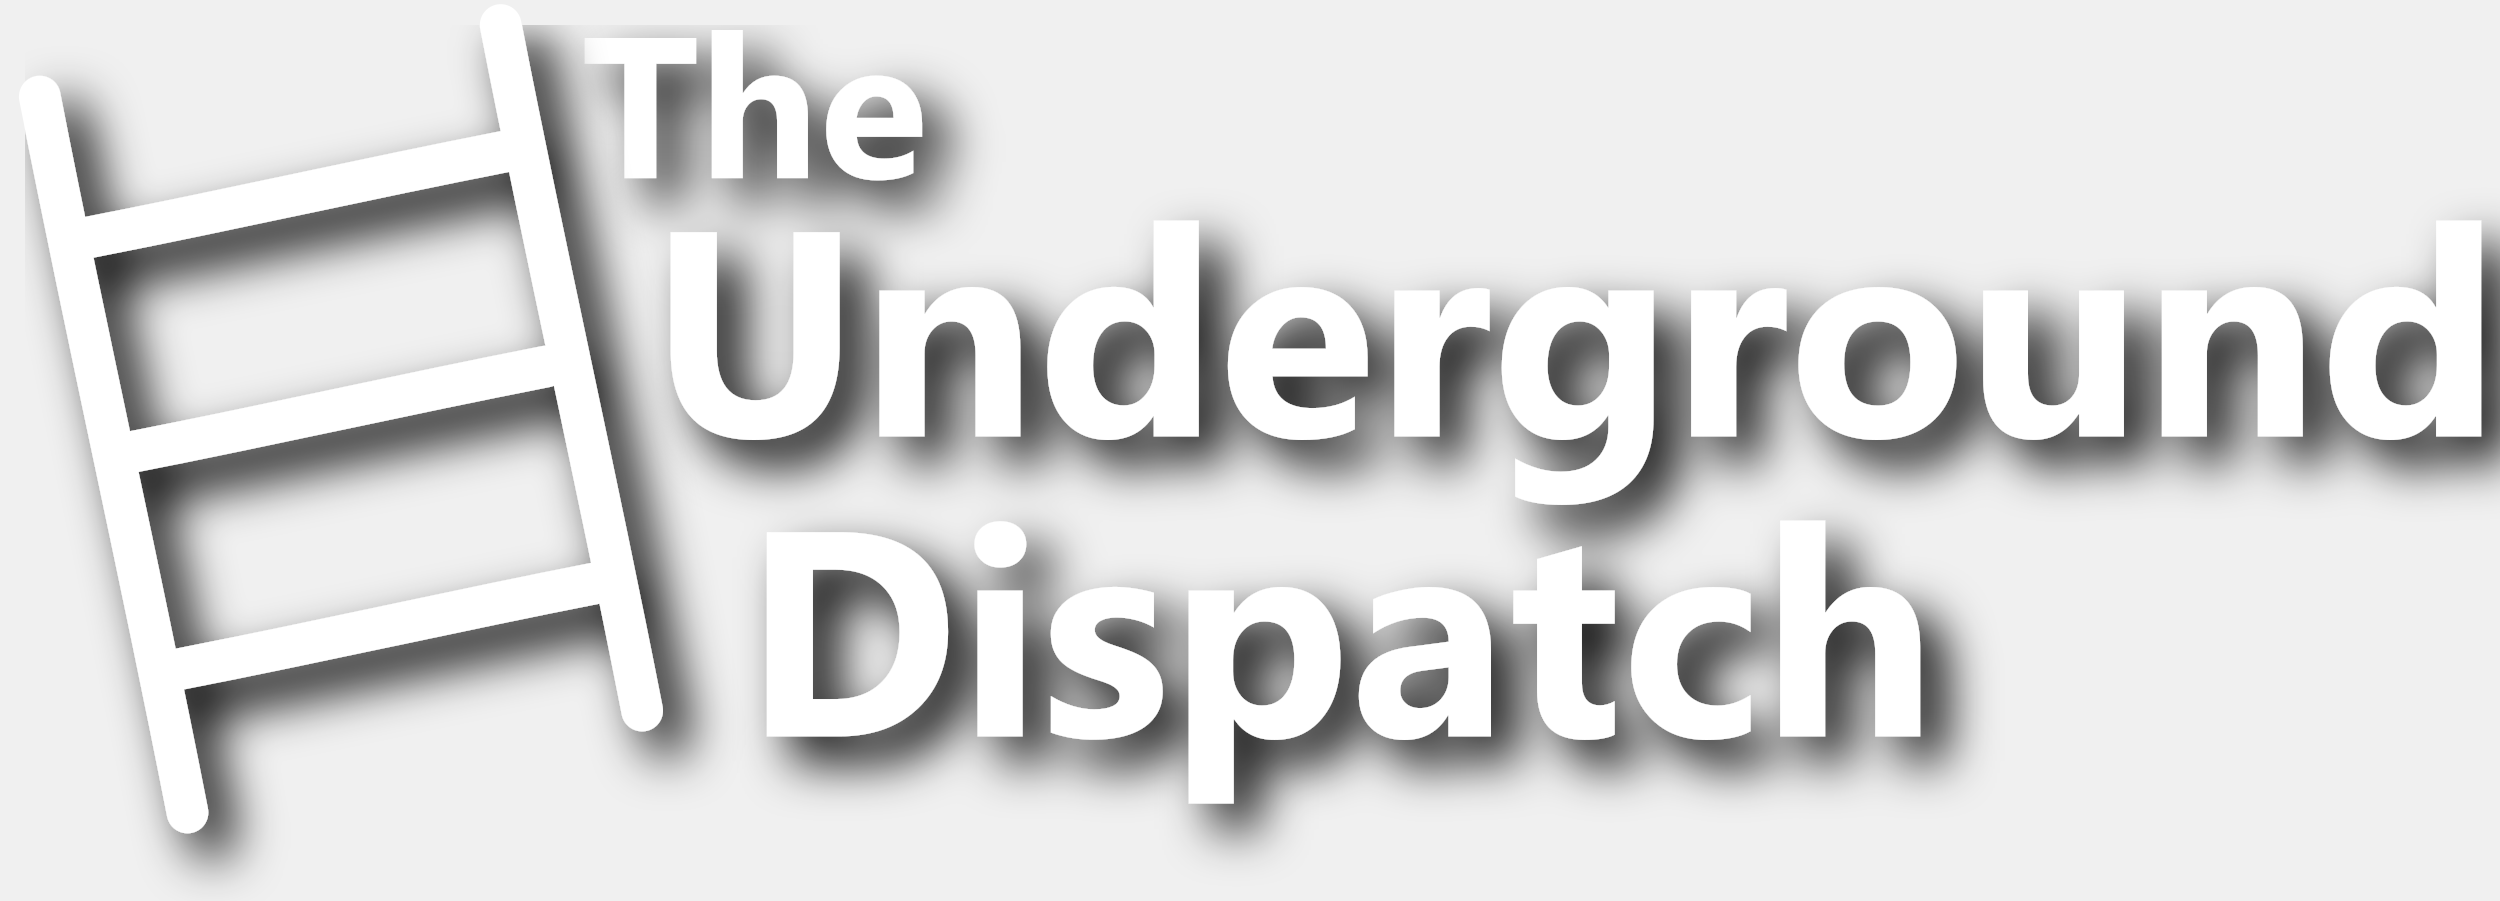
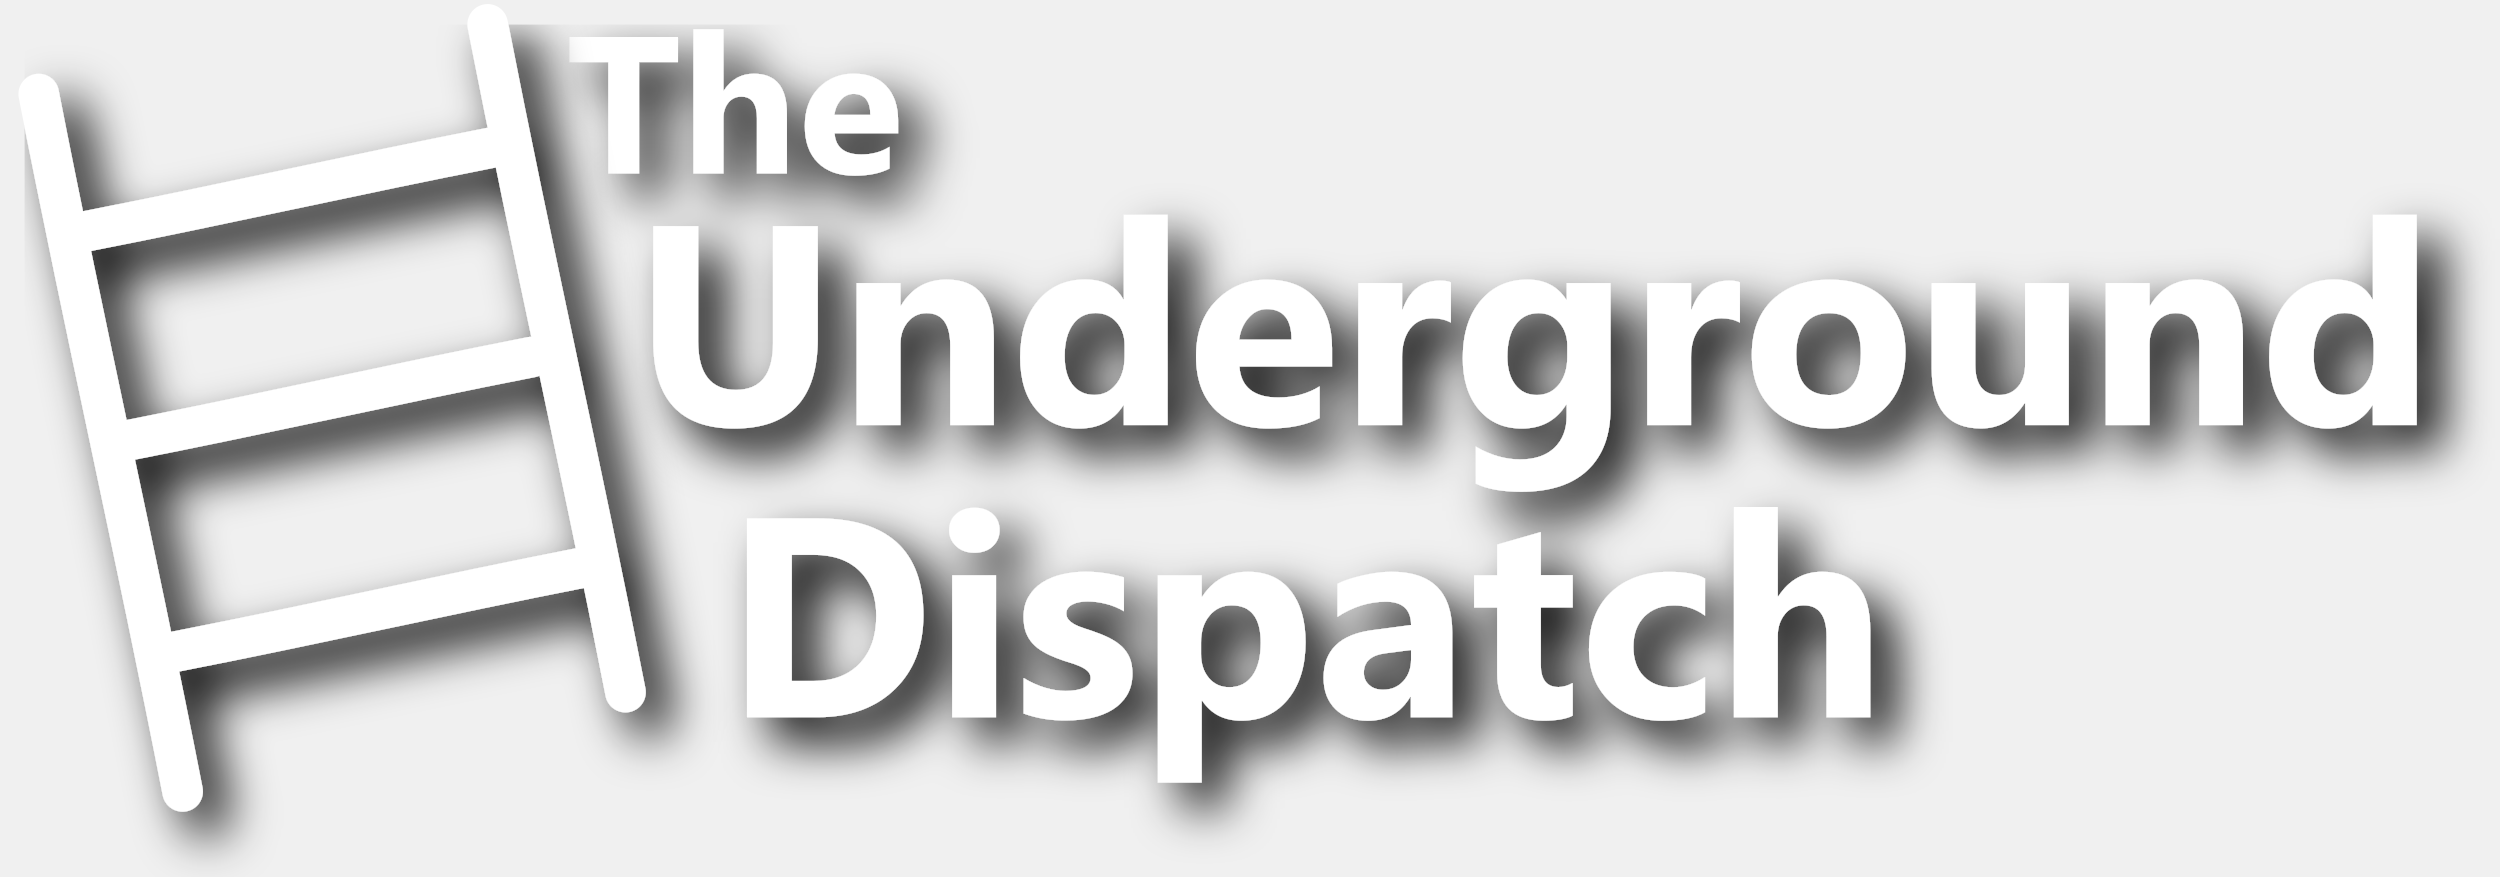
- <svg xmlns="http://www.w3.org/2000/svg" version="1.1" id="Layer_1" x="0px" y="0px" viewBox="0 0 300 108" style="enable-background:new 0 0 300 108;" xml:space="preserve">
+ <svg xmlns="http://www.w3.org/2000/svg" version="1.1" id="Layer_1" x="0px" y="0px" viewBox="0 0 308 108" style="enable-background:new 0 0 308 108;" xml:space="preserve">
  <style type="text/css">
	.st0{filter:url(#Custom_Shadow_1);}
	.st1{fill:#FFFFFF;}
	.st2{stroke:#FFFFFF;stroke-width:5;stroke-linecap:round;stroke-miterlimit:10;}
</style>
  <filter filterUnits="objectBoundingBox" height="130%" id="Custom_Shadow_1" width="150%" x="-15%" y="-15%">
    <feGaussianBlur in="SourceAlpha" result="blur" stdDeviation="3" />
    <feOffset dx="3" dy="3" in="blur" result="offsetBlurredAlpha" />
    <feMerge>
      <feMergeNode in="offsetBlurredAlpha" />
      <feMergeNode in="SourceGraphic" />
    </feMerge>
  </filter>
  <g class="st0">
    <path class="st1" d="M83.53,7.65h-4.79v13.72h-3.8V7.65h-4.77V4.56h13.36V7.65z" />
    <path class="st1" d="M96.94,21.37h-3.69v-6.82c0-1.76-0.64-2.64-1.92-2.64c-0.66,0-1.19,0.25-1.59,0.74s-0.61,1.12-0.61,1.88v6.84   h-3.7V3.6h3.7v7.55h0.05c0.91-1.38,2.14-2.07,3.69-2.07c2.72,0,4.08,1.64,4.08,4.92V21.37z" />
    <path class="st1" d="M110.65,16.42h-7.83c0.12,1.74,1.22,2.61,3.29,2.61c1.32,0,2.48-0.31,3.48-0.94v2.67   c-1.11,0.59-2.55,0.89-4.32,0.89c-1.94,0-3.44-0.54-4.51-1.61s-1.61-2.57-1.61-4.49c0-1.99,0.58-3.57,1.73-4.73   s2.58-1.75,4.27-1.75c1.75,0,3.1,0.52,4.06,1.56s1.44,2.45,1.44,4.23V16.42z M107.22,14.15c0-1.72-0.7-2.58-2.09-2.58   c-0.59,0-1.11,0.25-1.54,0.74s-0.7,1.11-0.79,1.84H107.22z" />
    <path class="st1" d="M100.75,41.76c0,7.36-3.43,11.04-10.29,11.04c-6.65,0-9.98-3.59-9.98-10.78V27.86h5.54v14.22   c0,3.96,1.55,5.95,4.65,5.95c3.04,0,4.56-1.91,4.56-5.74V27.86h5.52V41.76z" />
    <path class="st1" d="M122.45,52.37h-5.38v-9.72c0-2.71-0.97-4.07-2.91-4.07c-0.93,0-1.7,0.36-2.31,1.08   c-0.6,0.72-0.91,1.63-0.91,2.73v9.98h-5.4v-17.5h5.4v2.77h0.07c1.29-2.13,3.16-3.2,5.62-3.2c3.87,0,5.81,2.4,5.81,7.21V52.37z" />
    <path class="st1" d="M143.85,52.37h-5.4v-2.41h-0.07c-1.23,1.89-3.04,2.84-5.42,2.84c-2.19,0-3.95-0.77-5.28-2.32   c-1.33-1.54-2-3.7-2-6.47c0-2.89,0.73-5.21,2.2-6.96s3.4-2.62,5.78-2.62c2.26,0,3.83,0.81,4.72,2.43h0.07V26.46h5.4V52.37z    M138.55,43.86v-1.32c0-1.14-0.33-2.09-0.99-2.84c-0.66-0.75-1.52-1.13-2.58-1.13c-1.2,0-2.13,0.47-2.8,1.41   c-0.67,0.94-1.01,2.23-1.01,3.87c0,1.54,0.32,2.72,0.97,3.55c0.65,0.83,1.55,1.25,2.7,1.25c1.09,0,1.98-0.44,2.67-1.32   C138.21,46.47,138.55,45.31,138.55,43.86z" />
    <path class="st1" d="M164.12,45.16H152.7c0.18,2.54,1.78,3.81,4.8,3.81c1.92,0,3.62-0.46,5.08-1.37v3.9   c-1.62,0.87-3.72,1.3-6.31,1.3c-2.83,0-5.02-0.78-6.58-2.35c-1.56-1.57-2.34-3.75-2.34-6.55c0-2.91,0.84-5.21,2.53-6.9   c1.69-1.7,3.76-2.55,6.22-2.55c2.55,0,4.53,0.76,5.92,2.27c1.4,1.52,2.09,3.57,2.09,6.17V45.16z M159.11,41.84   c0-2.51-1.01-3.76-3.04-3.76c-0.87,0-1.62,0.36-2.25,1.08c-0.63,0.72-1.02,1.61-1.15,2.68H159.11z" />
    <path class="st1" d="M178.75,39.74c-0.65-0.35-1.41-0.53-2.27-0.53c-1.17,0-2.09,0.43-2.75,1.29c-0.66,0.86-0.99,2.03-0.99,3.51   v8.36h-5.4v-17.5h5.4v3.25h0.07c0.85-2.37,2.39-3.55,4.61-3.55c0.57,0,1.01,0.07,1.33,0.21V39.74z" />
    <path class="st1" d="M198.42,50.37c0,3.25-0.94,5.76-2.82,7.55c-1.88,1.78-4.6,2.67-8.17,2.67c-2.36,0-4.23-0.34-5.61-1.01v-4.55   c1.8,1.05,3.62,1.57,5.45,1.57c1.82,0,3.24-0.48,4.24-1.44c1-0.96,1.5-2.27,1.5-3.92v-1.38h-0.07c-1.23,1.96-3.05,2.94-5.45,2.94   c-2.23,0-4-0.79-5.31-2.36c-1.31-1.57-1.97-3.68-1.97-6.32c0-2.96,0.73-5.32,2.19-7.06s3.38-2.62,5.76-2.62   c2.13,0,3.73,0.82,4.79,2.46h0.07v-2.03h5.4V50.37z M193.09,43.96v-1.38c0-1.1-0.33-2.05-0.98-2.83c-0.66-0.78-1.51-1.17-2.55-1.17   c-1.2,0-2.14,0.47-2.82,1.4c-0.68,0.93-1.03,2.25-1.03,3.95c0,1.46,0.33,2.61,0.97,3.46s1.54,1.27,2.67,1.27   c1.12,0,2.02-0.43,2.71-1.29C192.74,46.51,193.09,45.37,193.09,43.96z" />
    <path class="st1" d="M214.35,39.74c-0.65-0.35-1.41-0.53-2.27-0.53c-1.17,0-2.09,0.43-2.75,1.29c-0.66,0.86-0.99,2.03-0.99,3.51   v8.36h-5.4v-17.5h5.4v3.25h0.07c0.86-2.37,2.39-3.55,4.62-3.55c0.57,0,1.01,0.07,1.33,0.21V39.74z" />
    <path class="st1" d="M225.2,52.8c-2.92,0-5.21-0.82-6.88-2.45c-1.67-1.63-2.5-3.85-2.5-6.66c0-2.89,0.87-5.16,2.6-6.79   c1.73-1.63,4.07-2.45,7.02-2.45c2.91,0,5.18,0.82,6.84,2.45s2.48,3.8,2.48,6.49c0,2.91-0.85,5.2-2.55,6.89   C230.49,51.95,228.16,52.8,225.2,52.8z M225.33,38.58c-1.28,0-2.27,0.44-2.97,1.32c-0.71,0.88-1.06,2.12-1.06,3.73   c0,3.36,1.36,5.04,4.07,5.04c2.59,0,3.88-1.73,3.88-5.18C229.25,40.21,227.94,38.58,225.33,38.58z" />
    <path class="st1" d="M254.88,52.37h-5.38V49.7h-0.09c-1.33,2.06-3.12,3.09-5.35,3.09c-4.06,0-6.08-2.46-6.08-7.37V34.87h5.38v10.08   c0,2.47,0.98,3.71,2.94,3.71c0.97,0,1.74-0.34,2.32-1.02c0.58-0.68,0.87-1.6,0.87-2.76V34.87h5.38V52.37z" />
    <path class="st1" d="M276.33,52.37h-5.38v-9.72c0-2.71-0.97-4.07-2.9-4.07c-0.94,0-1.7,0.36-2.31,1.08   c-0.6,0.72-0.91,1.63-0.91,2.73v9.98h-5.4v-17.5h5.4v2.77h0.07c1.29-2.13,3.16-3.2,5.62-3.2c3.87,0,5.81,2.4,5.81,7.21V52.37z" />
    <path class="st1" d="M297.73,52.37h-5.4v-2.41h-0.07c-1.23,1.89-3.04,2.84-5.42,2.84c-2.19,0-3.95-0.77-5.28-2.32   c-1.33-1.54-2-3.7-2-6.47c0-2.89,0.74-5.21,2.21-6.96s3.39-2.62,5.78-2.62c2.26,0,3.83,0.81,4.72,2.43h0.07V26.46h5.4V52.37z    M292.43,43.86v-1.32c0-1.14-0.33-2.09-0.99-2.84s-1.52-1.13-2.58-1.13c-1.2,0-2.13,0.47-2.8,1.41c-0.67,0.94-1.01,2.23-1.01,3.87   c0,1.54,0.32,2.72,0.97,3.55c0.65,0.83,1.55,1.25,2.7,1.25c1.09,0,1.99-0.44,2.68-1.32C292.08,46.47,292.43,45.31,292.43,43.86z" />
    <path class="st1" d="M92.03,88.37V63.86h8.68c8.7,0,13.06,3.98,13.06,11.95c0,3.82-1.19,6.86-3.56,9.14   c-2.38,2.28-5.54,3.42-9.49,3.42H92.03z M97.55,68.36v15.53h2.73c2.39,0,4.27-0.72,5.63-2.15c1.36-1.44,2.04-3.39,2.04-5.86   c0-2.34-0.67-4.17-2.03-5.51c-1.35-1.34-3.24-2.01-5.68-2.01H97.55z" />
    <path class="st1" d="M120.04,68.1c-0.91,0-1.66-0.27-2.24-0.81s-0.87-1.21-0.87-1.99c0-0.81,0.29-1.47,0.87-1.98   s1.33-0.77,2.24-0.77c0.92,0,1.67,0.26,2.25,0.77c0.57,0.51,0.86,1.17,0.86,1.98c0,0.82-0.29,1.49-0.86,2.02   C121.72,67.84,120.97,68.1,120.04,68.1z M122.71,88.37h-5.4v-17.5h5.4V88.37z" />
    <path class="st1" d="M126.11,87.91v-4.38c0.89,0.54,1.77,0.93,2.66,1.2c0.88,0.26,1.72,0.39,2.5,0.39c0.96,0,1.71-0.13,2.26-0.39   c0.55-0.26,0.83-0.66,0.83-1.2c0-0.34-0.13-0.63-0.38-0.86c-0.25-0.23-0.57-0.43-0.97-0.6c-0.39-0.17-0.82-0.32-1.29-0.46   c-0.47-0.14-0.92-0.29-1.35-0.46c-0.7-0.26-1.31-0.54-1.84-0.85c-0.53-0.3-0.97-0.65-1.33-1.05c-0.36-0.4-0.63-0.86-0.82-1.38   c-0.19-0.52-0.28-1.15-0.28-1.86c0-0.98,0.21-1.82,0.64-2.53c0.43-0.71,1-1.29,1.71-1.74c0.71-0.45,1.53-0.78,2.44-0.99   c0.92-0.21,1.87-0.32,2.86-0.32c0.77,0,1.56,0.06,2.36,0.18c0.8,0.12,1.58,0.29,2.36,0.52v4.17c-0.68-0.4-1.42-0.7-2.2-0.9   c-0.78-0.2-1.55-0.3-2.3-0.3c-0.35,0-0.69,0.03-1,0.09c-0.31,0.06-0.59,0.15-0.83,0.27c-0.24,0.12-0.43,0.27-0.56,0.46   c-0.14,0.19-0.21,0.4-0.21,0.64c0,0.32,0.1,0.59,0.31,0.82c0.21,0.23,0.47,0.42,0.8,0.59c0.33,0.17,0.7,0.31,1.1,0.44   c0.4,0.13,0.81,0.26,1.2,0.4c0.72,0.25,1.37,0.52,1.95,0.82c0.58,0.3,1.08,0.64,1.5,1.04c0.42,0.4,0.73,0.87,0.96,1.4   c0.22,0.54,0.33,1.17,0.33,1.91c0,1.04-0.23,1.92-0.67,2.66c-0.45,0.73-1.05,1.33-1.79,1.79c-0.75,0.46-1.61,0.8-2.58,1.01   c-0.97,0.21-1.99,0.32-3.03,0.32C129.53,88.8,127.75,88.5,126.11,87.91z" />
    <path class="st1" d="M148.12,86.34h-0.07v10.08h-5.4V70.87h5.4v2.63h0.07c1.33-2.04,3.21-3.06,5.62-3.06   c2.27,0,4.02,0.78,5.25,2.33c1.24,1.56,1.86,3.67,1.86,6.35c0,2.92-0.72,5.26-2.16,7.02c-1.44,1.77-3.36,2.65-5.75,2.65   C150.83,88.8,149.23,87.98,148.12,86.34z M147.97,79.16v1.4c0,1.21,0.32,2.19,0.96,2.96c0.64,0.76,1.48,1.14,2.51,1.14   c1.23,0,2.18-0.47,2.86-1.43c0.68-0.95,1.02-2.3,1.02-4.04c0-3.08-1.2-4.61-3.59-4.61c-1.1,0-2.01,0.42-2.71,1.26   C148.32,76.67,147.97,77.78,147.97,79.16z" />
    <path class="st1" d="M178.92,88.37h-5.11v-2.51h-0.07c-1.17,1.96-2.91,2.94-5.21,2.94c-1.7,0-3.03-0.48-4.01-1.44   c-0.97-0.96-1.46-2.25-1.46-3.85c0-3.39,2.01-5.35,6.03-5.88l4.75-0.63c0-1.91-1.04-2.87-3.11-2.87c-2.08,0-4.07,0.62-5.95,1.86   v-4.07c0.75-0.39,1.78-0.73,3.09-1.03c1.3-0.3,2.49-0.45,3.56-0.45c4.99,0,7.49,2.49,7.49,7.47V88.37z M173.84,81.26v-1.18   l-3.18,0.41c-1.75,0.23-2.63,1.02-2.63,2.38c0,0.62,0.21,1.12,0.64,1.51c0.43,0.39,1,0.59,1.73,0.59c1.01,0,1.84-0.35,2.48-1.05   C173.52,83.22,173.84,82.33,173.84,81.26z" />
    <path class="st1" d="M193.77,88.16c-0.8,0.42-2,0.63-3.61,0.63c-3.81,0-5.71-1.98-5.71-5.93v-8.01h-2.84v-3.98h2.84v-3.78   l5.38-1.54v5.31h3.93v3.98h-3.93v7.07c0,1.82,0.72,2.73,2.17,2.73c0.57,0,1.16-0.16,1.76-0.5V88.16z" />
    <path class="st1" d="M210.07,87.74c-1.22,0.71-2.98,1.06-5.28,1.06c-2.69,0-4.87-0.81-6.53-2.44c-1.66-1.63-2.5-3.73-2.5-6.31   c0-2.97,0.89-5.32,2.67-7.03c1.78-1.71,4.17-2.57,7.15-2.57c2.06,0,3.55,0.27,4.48,0.82v4.58c-1.13-0.84-2.39-1.26-3.78-1.26   c-1.55,0-2.78,0.45-3.68,1.36c-0.91,0.91-1.36,2.16-1.36,3.75c0,1.55,0.43,2.77,1.3,3.65c0.87,0.88,2.06,1.32,3.57,1.32   c1.34,0,2.66-0.42,3.95-1.26V87.74z" />
    <path class="st1" d="M230.41,88.37h-5.38v-9.95c0-2.56-0.93-3.84-2.8-3.84c-0.96,0-1.73,0.36-2.32,1.08   c-0.59,0.72-0.89,1.63-0.89,2.73v9.98h-5.4V62.46h5.4v11.01h0.07c1.32-2.02,3.12-3.03,5.38-3.03c3.96,0,5.95,2.39,5.95,7.18V88.37z   " />
  </g>
  <g class="st0">
    <path class="st2" d="M4.77,11.59C10.53,40.98,16.74,68.1,22.5,97.5" />
    <path class="st2" d="M10.55,28.51c17.21-3.37,33.1-7.01,50.31-10.38" />
    <path class="st2" d="M15.19,54.37C32.4,51,48.29,47.36,65.5,43.99" />
    <path class="st2" d="M21.51,80.3c17.21-3.37,33.1-7.01,50.31-10.38" />
    <path class="st2" d="M60.08,3c5.51,28.15,11.46,54.12,16.98,82.27" />
  </g>
</svg>
